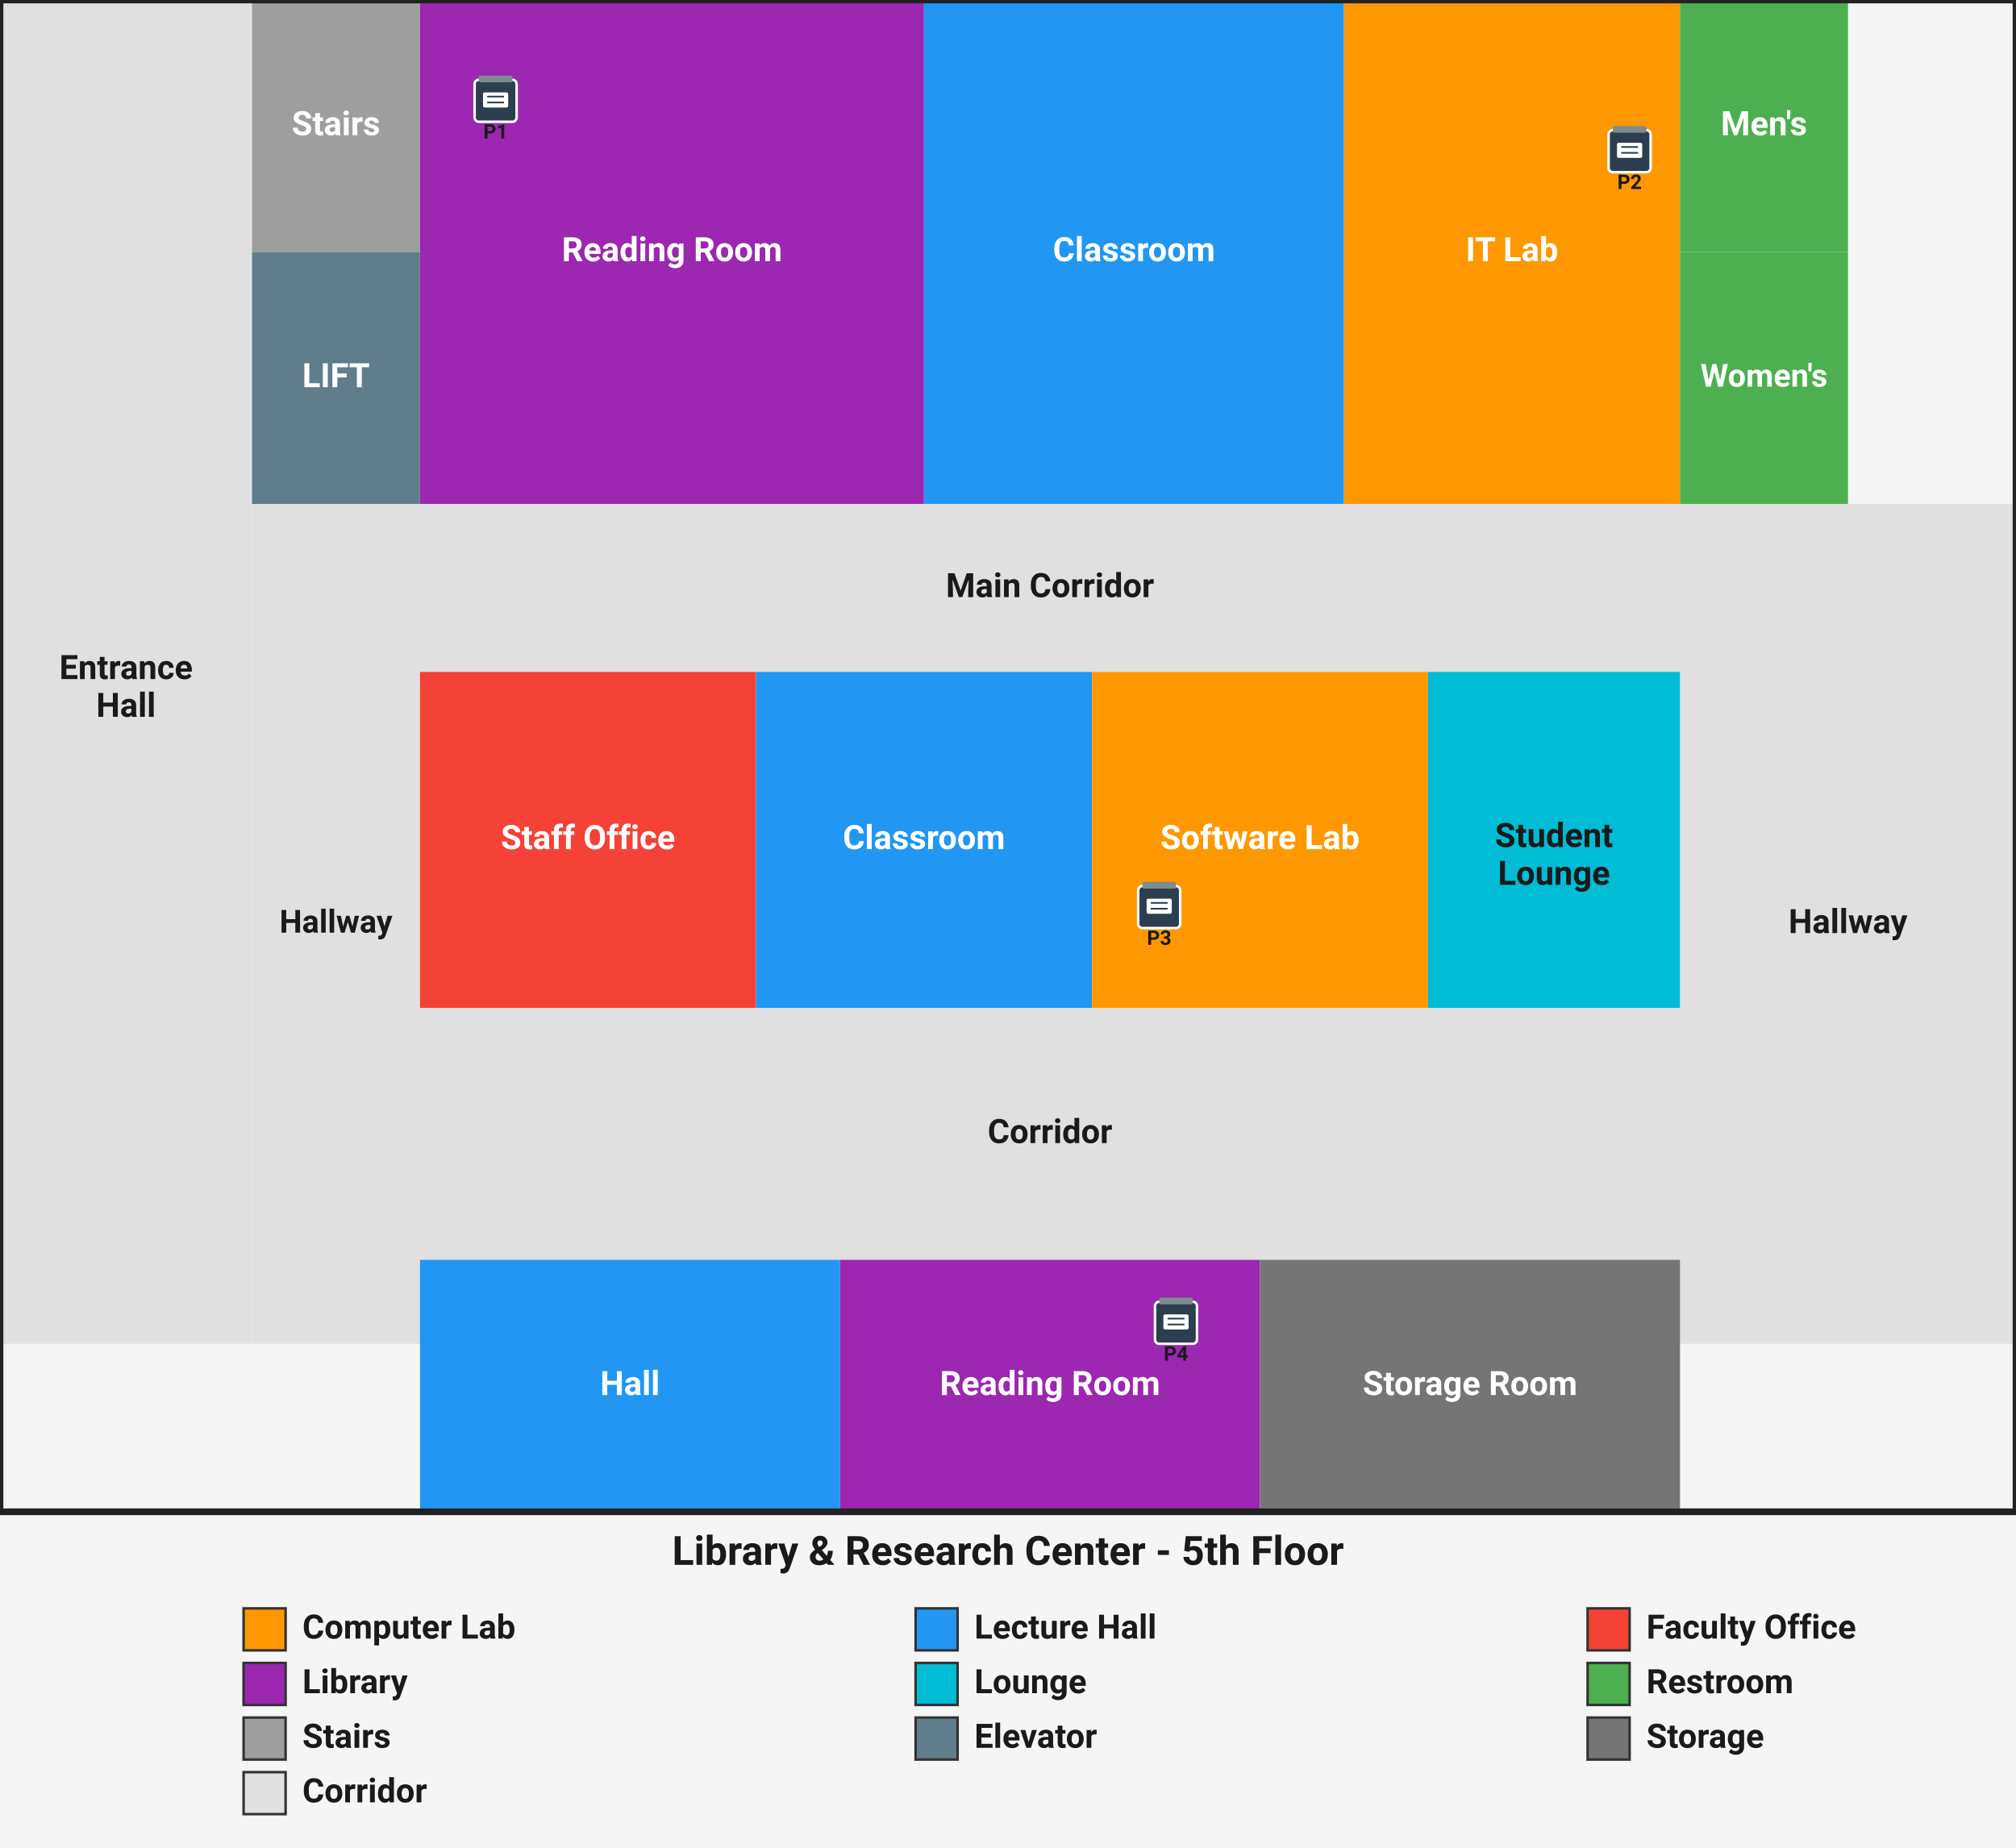
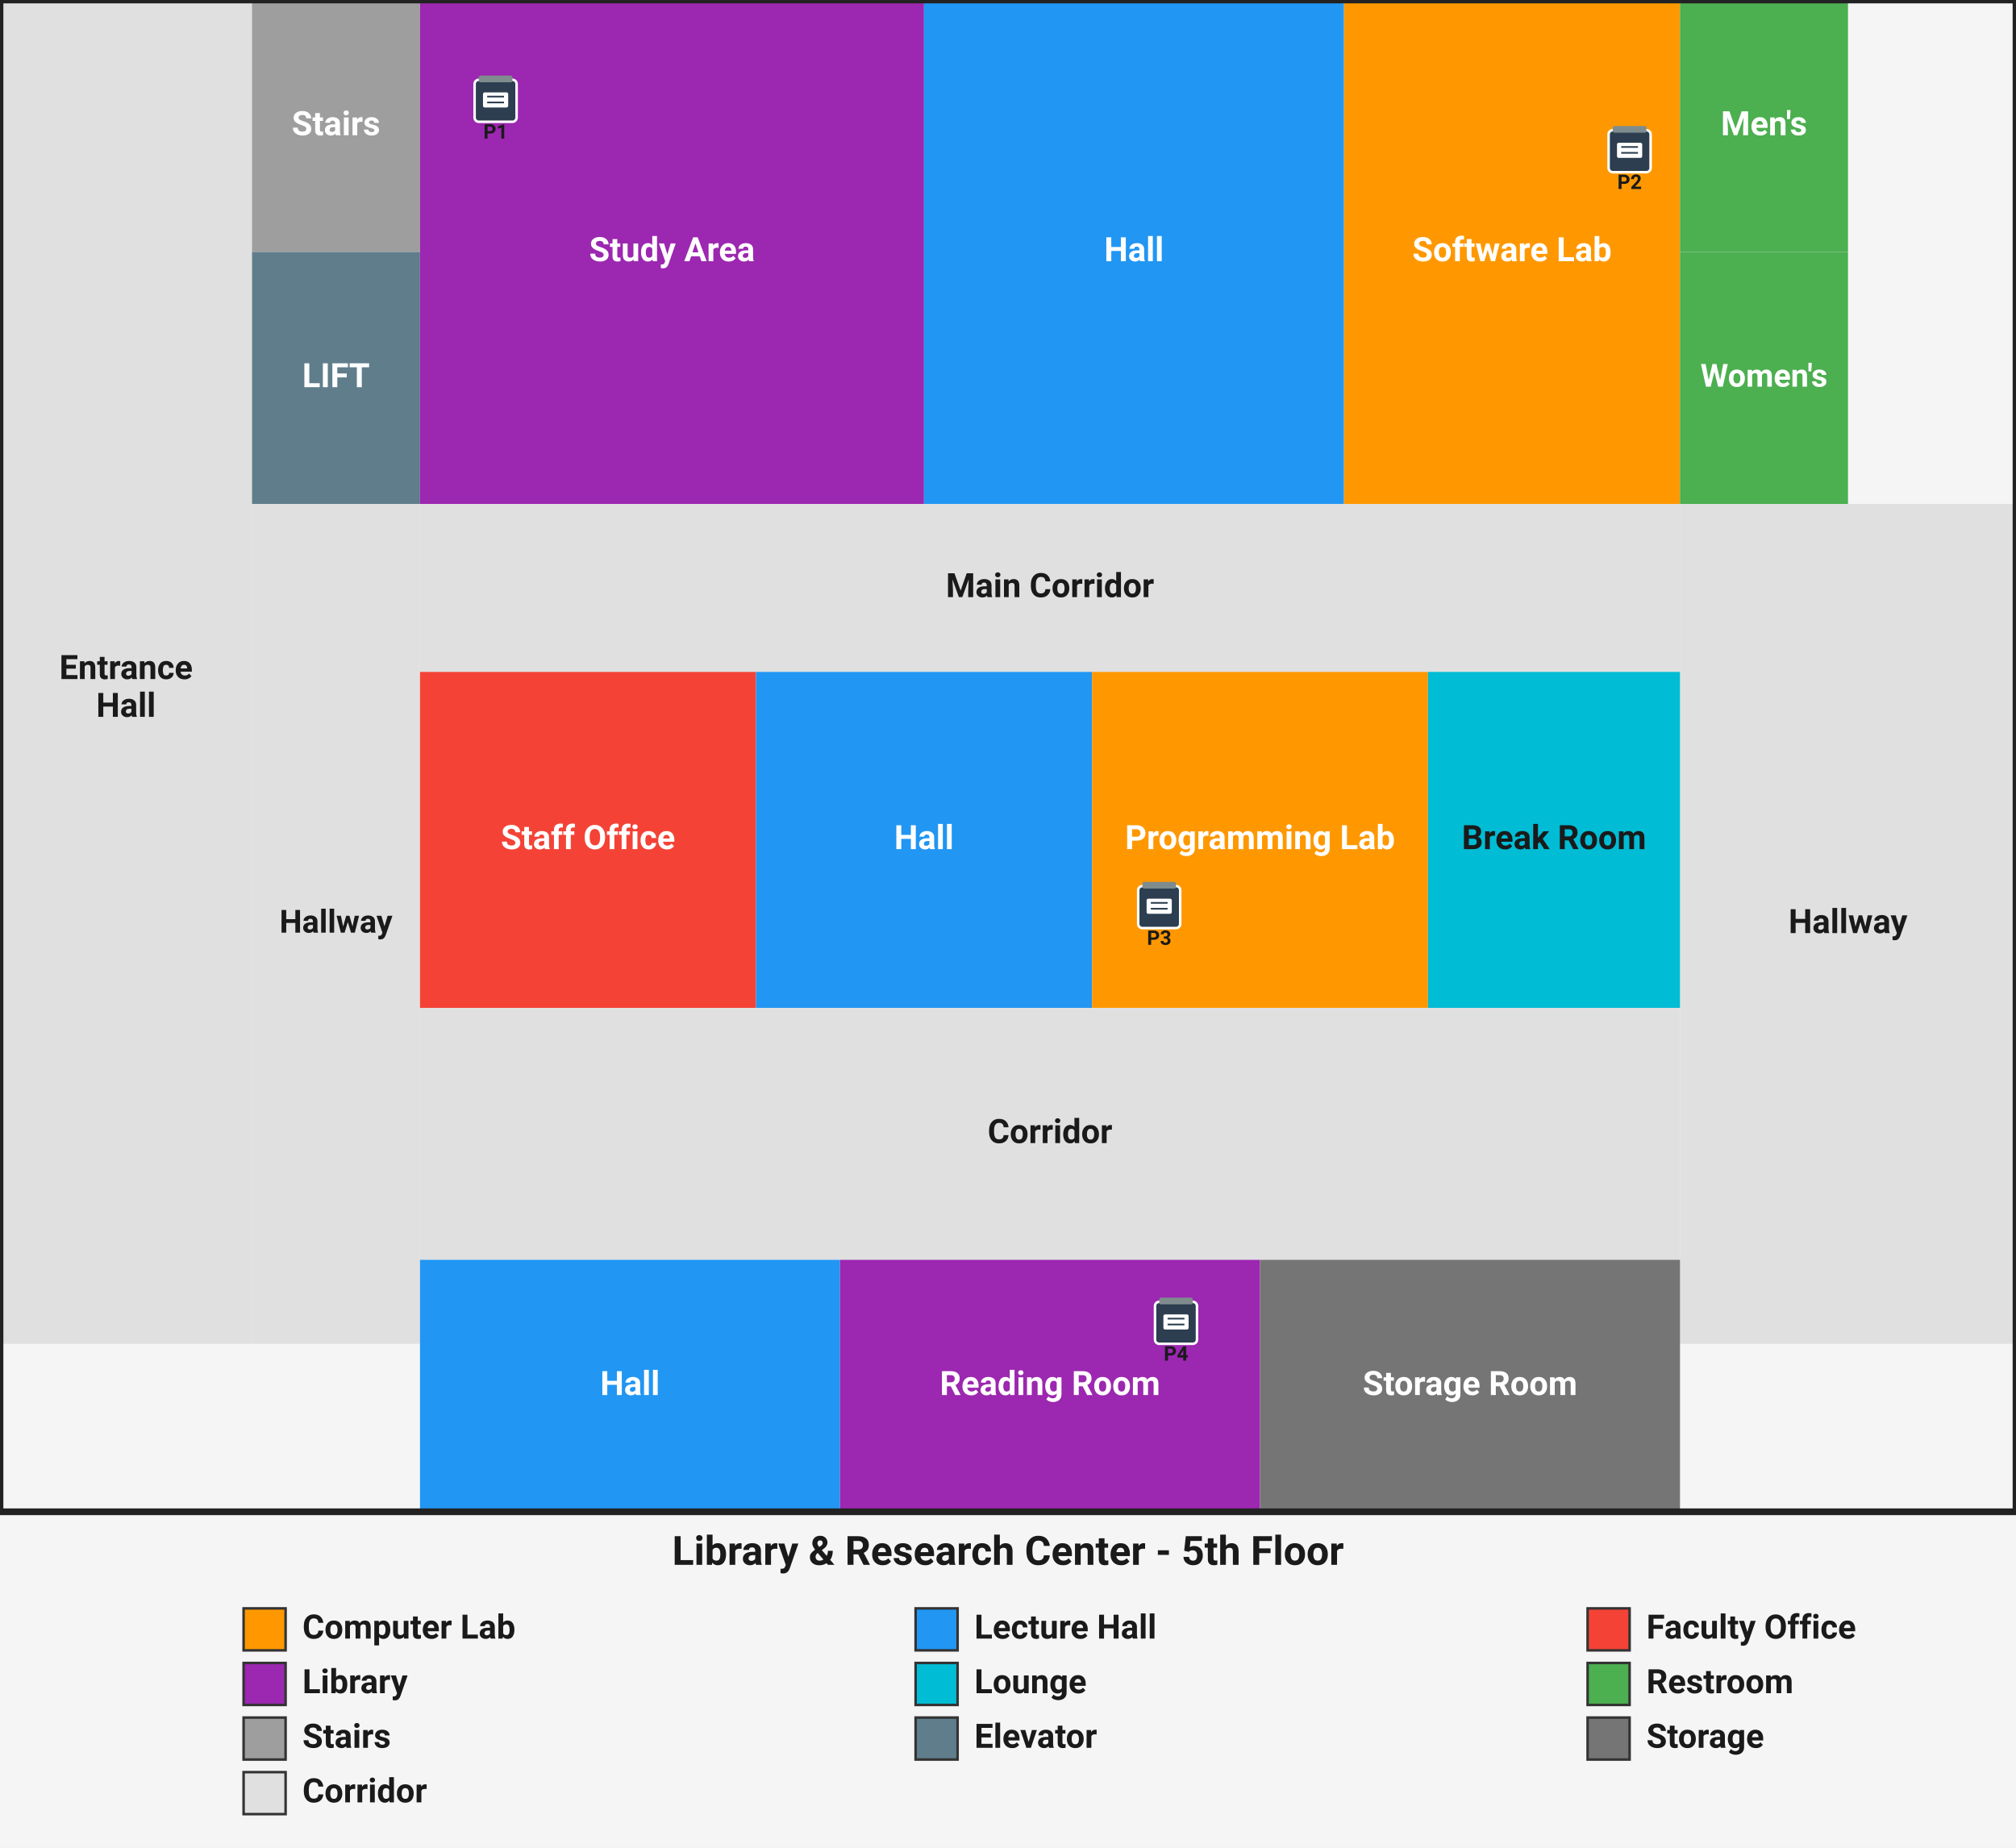
<svg xmlns="http://www.w3.org/2000/svg" viewBox="0 0 2400 2200" width="2400" height="2200" style="display:block; max-width:100%; height:auto;">
  <defs>
    <style>
      text { 
        -webkit-font-smoothing: antialiased;
        -moz-osx-font-smoothing: grayscale;
      }
    </style>
  </defs>
  <rect x="0" y="0" width="2400" height="2200" fill="#f5f5f5" />
  <rect x="0" y="0" width="300" height="1600" fill="#E0E0E0" stroke="none" />
  <g>
    <text x="150.0" y="797.5" font-family="Roboto,Segoe UI,Arial,sans-serif" font-size="40" font-weight="600" fill="#1a1a1a" text-anchor="middle" dominant-baseline="middle">
                  Entrance
                </text>
    <text x="150.0" y="842.5" font-family="Roboto,Segoe UI,Arial,sans-serif" font-size="40" font-weight="600" fill="#1a1a1a" text-anchor="middle" dominant-baseline="middle">
                  Hall
                </text>
  </g>
  <rect x="300" y="0" width="200" height="300" fill="#9E9E9E" stroke="none" />
  <text x="400.0" y="150.0" font-family="Roboto,Segoe UI,Arial,sans-serif" font-size="40" font-weight="600" fill="white" text-anchor="middle" dominant-baseline="middle">
              Stairs
            </text>
  <rect x="300" y="300" width="200" height="300" fill="#607D8B" stroke="none" />
  <text x="400.0" y="450.0" font-family="Roboto,Segoe UI,Arial,sans-serif" font-size="40" font-weight="600" fill="white" text-anchor="middle" dominant-baseline="middle">
              LIFT
            </text>
  <rect x="300" y="600" width="200" height="1000" fill="#E0E0E0" stroke="none" />
  <text x="400.0" y="1100.0" font-family="Roboto,Segoe UI,Arial,sans-serif" font-size="38" font-weight="600" fill="#1a1a1a" text-anchor="middle" dominant-baseline="middle">
              Hallway
            </text>
  <rect x="500" y="0" width="600" height="600" fill="#9C27B0" stroke="none" />
  <text x="800.0" y="300.0" font-family="Roboto,Segoe UI,Arial,sans-serif" font-size="40" font-weight="600" fill="white" text-anchor="middle" dominant-baseline="middle">
-               Reading Room
+               Study Area
            </text>
  <rect x="1100" y="0" width="500" height="600" fill="#2196F3" stroke="none" />
  <text x="1350.0" y="300.0" font-family="Roboto,Segoe UI,Arial,sans-serif" font-size="40" font-weight="600" fill="white" text-anchor="middle" dominant-baseline="middle">
-               Classroom
+               Hall
            </text>
  <rect x="1600" y="0" width="400" height="600" fill="#FF9800" stroke="none" />
  <text x="1800.0" y="300.0" font-family="Roboto,Segoe UI,Arial,sans-serif" font-size="40" font-weight="600" fill="white" text-anchor="middle" dominant-baseline="middle">
-               IT Lab
+               Software Lab
            </text>
  <rect x="500" y="600" width="1500" height="200" fill="#E0E0E0" stroke="none" />
  <text x="1250.0" y="700.0" font-family="Roboto,Segoe UI,Arial,sans-serif" font-size="40" font-weight="600" fill="#1a1a1a" text-anchor="middle" dominant-baseline="middle">
              Main Corridor
            </text>
  <rect x="2000" y="0" width="200" height="300" fill="#4CAF50" stroke="none" />
  <text x="2100.0" y="150.0" font-family="Roboto,Segoe UI,Arial,sans-serif" font-size="40" font-weight="600" fill="white" text-anchor="middle" dominant-baseline="middle">
              Men's
            </text>
  <rect x="2000" y="300" width="200" height="300" fill="#4CAF50" stroke="none" />
  <text x="2100.0" y="450.0" font-family="Roboto,Segoe UI,Arial,sans-serif" font-size="38" font-weight="600" fill="white" text-anchor="middle" dominant-baseline="middle">
              Women's
            </text>
  <rect x="2000" y="600" width="400" height="1000" fill="#E0E0E0" stroke="none" />
  <text x="2200.0" y="1100.0" font-family="Roboto,Segoe UI,Arial,sans-serif" font-size="40" font-weight="600" fill="#1a1a1a" text-anchor="middle" dominant-baseline="middle">
              Hallway
            </text>
  <rect x="500" y="800" width="400" height="400" fill="#F44336" stroke="none" />
  <text x="700.0" y="1000.0" font-family="Roboto,Segoe UI,Arial,sans-serif" font-size="40" font-weight="600" fill="white" text-anchor="middle" dominant-baseline="middle">
              Staff Office
            </text>
  <rect x="900" y="800" width="400" height="400" fill="#2196F3" stroke="none" />
  <text x="1100.0" y="1000.0" font-family="Roboto,Segoe UI,Arial,sans-serif" font-size="40" font-weight="600" fill="white" text-anchor="middle" dominant-baseline="middle">
-               Classroom
+               Hall
            </text>
  <rect x="1300" y="800" width="400" height="400" fill="#FF9800" stroke="none" />
  <text x="1500.0" y="1000.0" font-family="Roboto,Segoe UI,Arial,sans-serif" font-size="40" font-weight="600" fill="white" text-anchor="middle" dominant-baseline="middle">
-               Software Lab
+               Programming Lab
            </text>
  <rect x="1700" y="800" width="300" height="400" fill="#00BCD4" stroke="none" />
-   <g>
-     <text x="1850.0" y="997.5" font-family="Roboto,Segoe UI,Arial,sans-serif" font-size="40" font-weight="600" fill="#1a1a1a" text-anchor="middle" dominant-baseline="middle">
-                   Student
-                 </text>
-     <text x="1850.0" y="1042.5" font-family="Roboto,Segoe UI,Arial,sans-serif" font-size="40" font-weight="600" fill="#1a1a1a" text-anchor="middle" dominant-baseline="middle">
-                   Lounge
-                 </text>
-   </g>
+   <text x="1850.0" y="1000.0" font-family="Roboto,Segoe UI,Arial,sans-serif" font-size="40" font-weight="600" fill="#1a1a1a" text-anchor="middle" dominant-baseline="middle">
+               Break Room
+             </text>
  <rect x="500" y="1200" width="1500" height="300" fill="#E0E0E0" stroke="none" />
  <text x="1250.0" y="1350.0" font-family="Roboto,Segoe UI,Arial,sans-serif" font-size="40" font-weight="600" fill="#1a1a1a" text-anchor="middle" dominant-baseline="middle">
              Corridor
            </text>
  <rect x="500" y="1500" width="500" height="300" fill="#2196F3" stroke="none" />
  <text x="750.0" y="1650.0" font-family="Roboto,Segoe UI,Arial,sans-serif" font-size="40" font-weight="600" fill="white" text-anchor="middle" dominant-baseline="middle">
              Hall
            </text>
  <rect x="1000" y="1500" width="500" height="300" fill="#9C27B0" stroke="none" />
  <text x="1250.0" y="1650.0" font-family="Roboto,Segoe UI,Arial,sans-serif" font-size="40" font-weight="600" fill="white" text-anchor="middle" dominant-baseline="middle">
              Reading Room
            </text>
  <rect x="1500" y="1500" width="500" height="300" fill="#757575" stroke="none" />
  <text x="1750.0" y="1650.0" font-family="Roboto,Segoe UI,Arial,sans-serif" font-size="40" font-weight="600" fill="white" text-anchor="middle" dominant-baseline="middle">
              Storage Room
            </text>
  <rect x="565.0" y="95.0" width="50" height="50" fill="#2C3E50" stroke="#FFF" stroke-width="3" rx="5" />
  <rect x="570.0" y="90.0" width="40" height="8" fill="#7F8C8D" rx="2" />
  <rect x="575.0" y="110.0" width="30" height="18" fill="white" rx="2" />
  <line x1="580.0" y1="115.0" x2="600.0" y2="115.0" stroke="#2C3E50" stroke-width="2" />
  <line x1="580.0" y1="122.0" x2="600.0" y2="122.0" stroke="#2C3E50" stroke-width="2" />
  <text x="590.0" y="165.0" font-family="Roboto,Segoe UI,Arial,sans-serif" font-size="24" font-weight="700" fill="#1a1a1a" text-anchor="middle">
      P1
    </text>
  <rect x="1915.0" y="155.0" width="50" height="50" fill="#2C3E50" stroke="#FFF" stroke-width="3" rx="5" />
  <rect x="1920.0" y="150.0" width="40" height="8" fill="#7F8C8D" rx="2" />
  <rect x="1925.0" y="170.0" width="30" height="18" fill="white" rx="2" />
  <line x1="1930.0" y1="175.0" x2="1950.0" y2="175.0" stroke="#2C3E50" stroke-width="2" />
  <line x1="1930.0" y1="182.0" x2="1950.0" y2="182.0" stroke="#2C3E50" stroke-width="2" />
  <text x="1940.0" y="225.0" font-family="Roboto,Segoe UI,Arial,sans-serif" font-size="24" font-weight="700" fill="#1a1a1a" text-anchor="middle">
      P2
    </text>
  <rect x="1355.0" y="1055.0" width="50" height="50" fill="#2C3E50" stroke="#FFF" stroke-width="3" rx="5" />
  <rect x="1360.0" y="1050.0" width="40" height="8" fill="#7F8C8D" rx="2" />
  <rect x="1365.0" y="1070.0" width="30" height="18" fill="white" rx="2" />
  <line x1="1370.0" y1="1075.0" x2="1390.0" y2="1075.0" stroke="#2C3E50" stroke-width="2" />
  <line x1="1370.0" y1="1082.0" x2="1390.0" y2="1082.0" stroke="#2C3E50" stroke-width="2" />
  <text x="1380.0" y="1125.0" font-family="Roboto,Segoe UI,Arial,sans-serif" font-size="24" font-weight="700" fill="#1a1a1a" text-anchor="middle">
      P3
    </text>
  <rect x="1375.0" y="1550.0" width="50" height="50" fill="#2C3E50" stroke="#FFF" stroke-width="3" rx="5" />
  <rect x="1380.0" y="1545.0" width="40" height="8" fill="#7F8C8D" rx="2" />
  <rect x="1385.0" y="1565.0" width="30" height="18" fill="white" rx="2" />
  <line x1="1390.0" y1="1570.0" x2="1410.0" y2="1570.0" stroke="#2C3E50" stroke-width="2" />
  <line x1="1390.0" y1="1577.0" x2="1410.0" y2="1577.0" stroke="#2C3E50" stroke-width="2" />
  <text x="1400.0" y="1620.0" font-family="Roboto,Segoe UI,Arial,sans-serif" font-size="24" font-weight="700" fill="#1a1a1a" text-anchor="middle">
      P4
    </text>
  <rect x="0" y="0" width="2400" height="1800" fill="none" stroke="#222" stroke-width="8" />
  <text x="1200.0" y="1850" font-family="Roboto,Segoe UI,Arial,sans-serif" font-size="48" font-weight="700" fill="#1a1a1a" text-anchor="middle" dominant-baseline="middle">
          Library &amp; Research Center - 5th Floor
        </text>
  <rect x="290.0" y="1915.0" width="50" height="50" fill="#FF9800" stroke="#333" stroke-width="3" />
  <text x="360.0" y="1940" font-family="Roboto,Segoe UI,Arial,sans-serif" font-size="40" font-weight="700" fill="#1a1a1a" text-anchor="start" dominant-baseline="middle">
          Computer Lab
        </text>
  <rect x="1090.0" y="1915.0" width="50" height="50" fill="#2196F3" stroke="#333" stroke-width="3" />
  <text x="1160.0" y="1940" font-family="Roboto,Segoe UI,Arial,sans-serif" font-size="40" font-weight="700" fill="#1a1a1a" text-anchor="start" dominant-baseline="middle">
          Lecture Hall
        </text>
  <rect x="1890.0" y="1915.0" width="50" height="50" fill="#F44336" stroke="#333" stroke-width="3" />
  <text x="1960.0" y="1940" font-family="Roboto,Segoe UI,Arial,sans-serif" font-size="40" font-weight="700" fill="#1a1a1a" text-anchor="start" dominant-baseline="middle">
          Faculty Office
        </text>
  <rect x="290.0" y="1980.0" width="50" height="50" fill="#9C27B0" stroke="#333" stroke-width="3" />
  <text x="360.0" y="2005" font-family="Roboto,Segoe UI,Arial,sans-serif" font-size="40" font-weight="700" fill="#1a1a1a" text-anchor="start" dominant-baseline="middle">
          Library
        </text>
  <rect x="1090.0" y="1980.0" width="50" height="50" fill="#00BCD4" stroke="#333" stroke-width="3" />
  <text x="1160.0" y="2005" font-family="Roboto,Segoe UI,Arial,sans-serif" font-size="40" font-weight="700" fill="#1a1a1a" text-anchor="start" dominant-baseline="middle">
          Lounge
        </text>
  <rect x="1890.0" y="1980.0" width="50" height="50" fill="#4CAF50" stroke="#333" stroke-width="3" />
  <text x="1960.0" y="2005" font-family="Roboto,Segoe UI,Arial,sans-serif" font-size="40" font-weight="700" fill="#1a1a1a" text-anchor="start" dominant-baseline="middle">
          Restroom
        </text>
  <rect x="290.0" y="2045.0" width="50" height="50" fill="#9E9E9E" stroke="#333" stroke-width="3" />
  <text x="360.0" y="2070" font-family="Roboto,Segoe UI,Arial,sans-serif" font-size="40" font-weight="700" fill="#1a1a1a" text-anchor="start" dominant-baseline="middle">
          Stairs
        </text>
  <rect x="1090.0" y="2045.0" width="50" height="50" fill="#607D8B" stroke="#333" stroke-width="3" />
  <text x="1160.0" y="2070" font-family="Roboto,Segoe UI,Arial,sans-serif" font-size="40" font-weight="700" fill="#1a1a1a" text-anchor="start" dominant-baseline="middle">
          Elevator
        </text>
  <rect x="1890.0" y="2045.0" width="50" height="50" fill="#757575" stroke="#333" stroke-width="3" />
  <text x="1960.0" y="2070" font-family="Roboto,Segoe UI,Arial,sans-serif" font-size="40" font-weight="700" fill="#1a1a1a" text-anchor="start" dominant-baseline="middle">
          Storage
        </text>
  <rect x="290.0" y="2110.0" width="50" height="50" fill="#E0E0E0" stroke="#333" stroke-width="3" />
  <text x="360.0" y="2135" font-family="Roboto,Segoe UI,Arial,sans-serif" font-size="40" font-weight="700" fill="#1a1a1a" text-anchor="start" dominant-baseline="middle">
          Corridor
        </text>
</svg>
